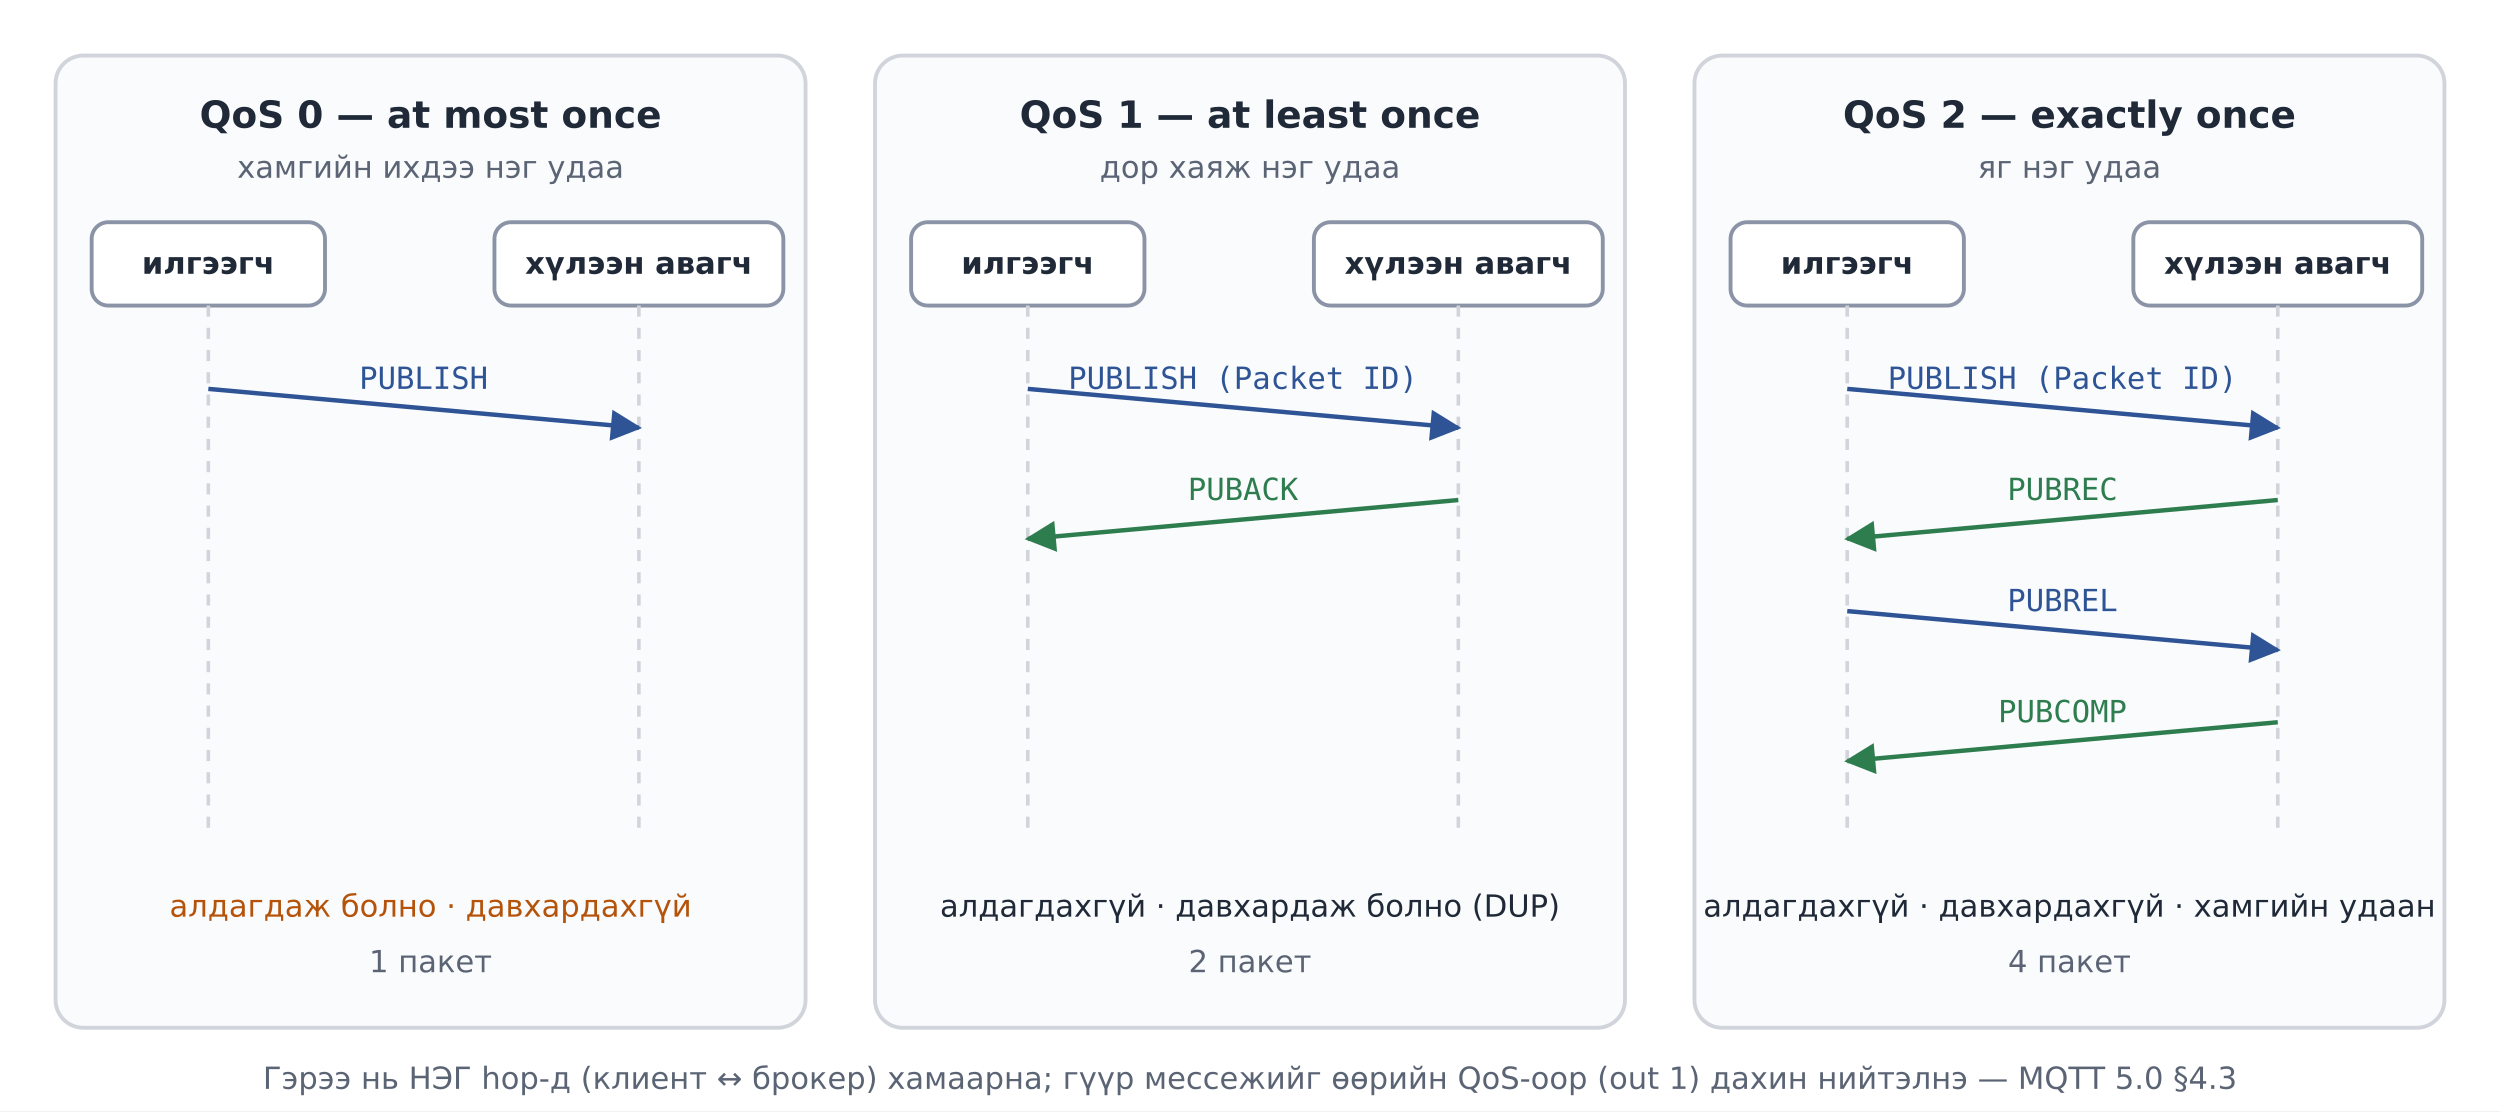
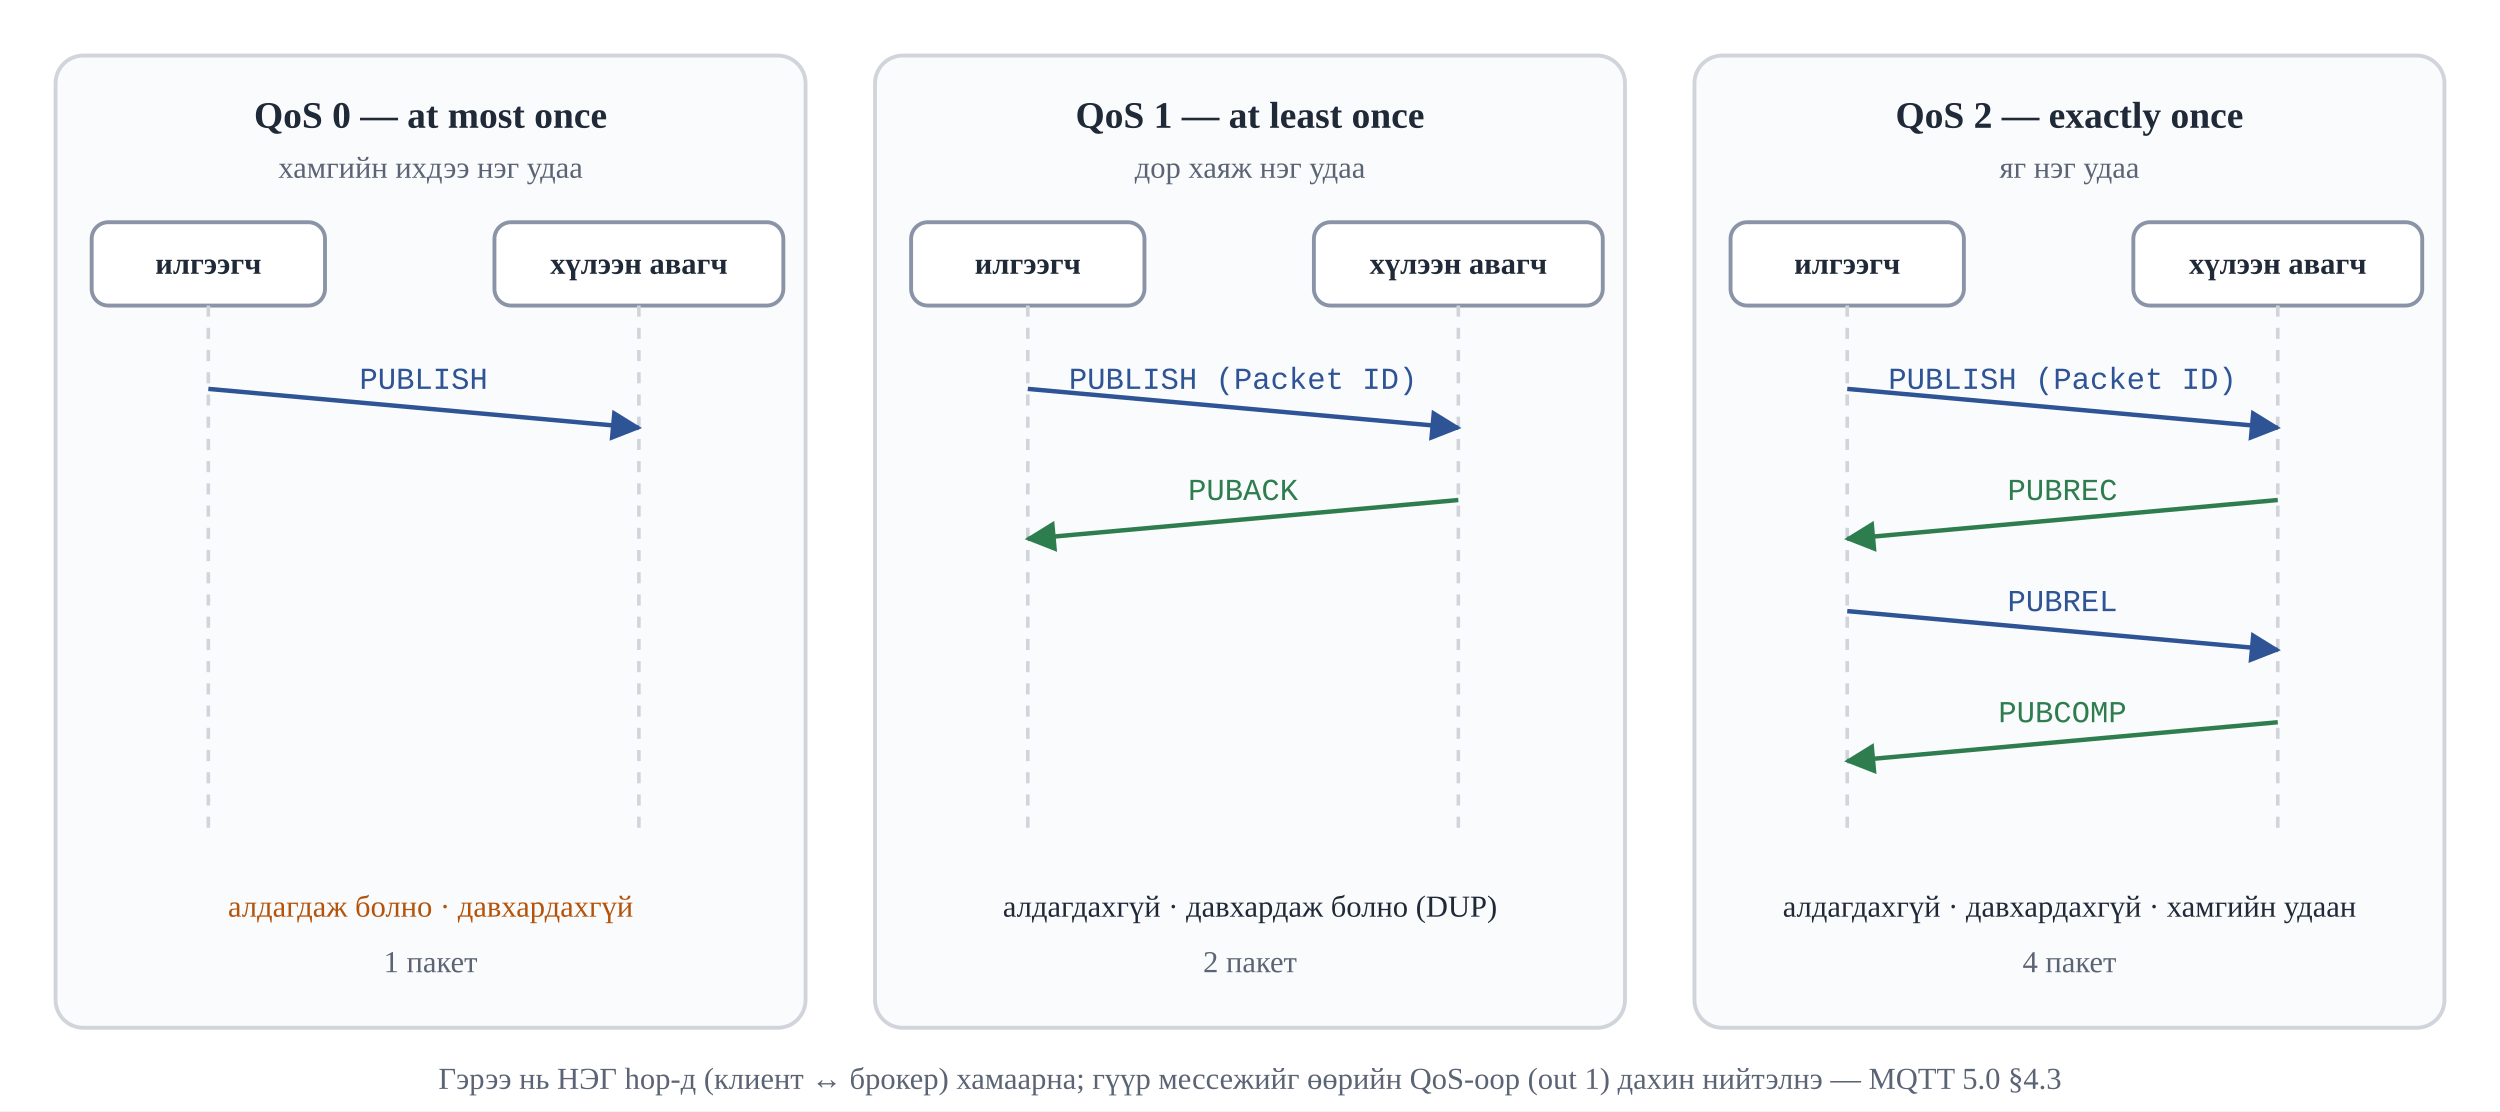
- <svg xmlns="http://www.w3.org/2000/svg" width="900" height="400" viewBox="0 0 900 400" font-family="DejaVu Sans, Arial, sans-serif">
+ <svg xmlns="http://www.w3.org/2000/svg" width="900" height="400" viewBox="0 0 900 400" font-family="Liberation Serif, Times New Roman, Times, serif">
  <defs>
    <marker id="a2E5496" viewBox="0 0 10 10" refX="9" refY="5" markerWidth="7" markerHeight="7" orient="auto-start-reverse">
      <path d="M0,0 L10,5 L0,10 z" fill="#2E5496" />
    </marker>
    <marker id="a2E7D4F" viewBox="0 0 10 10" refX="9" refY="5" markerWidth="7" markerHeight="7" orient="auto-start-reverse">
      <path d="M0,0 L10,5 L0,10 z" fill="#2E7D4F" />
    </marker>
  </defs>
  <rect width="100%" height="100%" fill="#FFFFFF" />
  <rect x="20" y="20" width="270" height="350" rx="10" fill="#FAFBFD" stroke="#D1D5DB" stroke-width="1.4" />
-   <text x="155.0" y="46" font-family="DejaVu Sans, Arial, sans-serif" font-size="13.5" fill="#1F2937" text-anchor="middle" font-weight="bold">QoS 0 — at most once</text>
-   <text x="155.0" y="64" font-family="DejaVu Sans, Arial, sans-serif" font-size="11" fill="#5B6474" text-anchor="middle" font-weight="normal">хамгийн ихдээ нэг удаа</text>
+   <text x="155.0" y="46" font-family="Liberation Serif, Times New Roman, Times, serif" font-size="13.5" fill="#1F2937" text-anchor="middle" font-weight="bold">QoS 0 — at most once</text>
+   <text x="155.0" y="64" font-family="Liberation Serif, Times New Roman, Times, serif" font-size="11" fill="#5B6474" text-anchor="middle" font-weight="normal">хамгийн ихдээ нэг удаа</text>
  <rect x="33" y="80" width="84" height="30" rx="6" fill="#FFFFFF" stroke="#8A94A6" stroke-width="1.4" />
-   <text x="75.0" y="98.575" font-family="DejaVu Sans, Arial, sans-serif" font-size="11" fill="#1F2937" text-anchor="middle" font-weight="bold">илгээгч</text>
+   <text x="75.0" y="98.575" font-family="Liberation Serif, Times New Roman, Times, serif" font-size="11" fill="#1F2937" text-anchor="middle" font-weight="bold">илгээгч</text>
  <rect x="178" y="80" width="104" height="30" rx="6" fill="#FFFFFF" stroke="#8A94A6" stroke-width="1.4" />
-   <text x="230.0" y="98.575" font-family="DejaVu Sans, Arial, sans-serif" font-size="11" fill="#1F2937" text-anchor="middle" font-weight="bold">хүлээн авагч</text>
+   <text x="230.0" y="98.575" font-family="Liberation Serif, Times New Roman, Times, serif" font-size="11" fill="#1F2937" text-anchor="middle" font-weight="bold">хүлээн авагч</text>
  <line x1="75" y1="110" x2="75" y2="300" stroke="#D1D5DB" stroke-width="1.3" stroke-dasharray="4 4" />
  <line x1="230" y1="110" x2="230" y2="300" stroke="#D1D5DB" stroke-width="1.3" stroke-dasharray="4 4" />
  <line x1="75" y1="140" x2="230" y2="154" stroke="#2E5496" stroke-width="1.6" marker-end="url(#a2E5496)" />
-   <text x="152.5" y="140.0" font-family="DejaVu Sans Mono, monospace" font-size="11" fill="#2E5496" text-anchor="middle" font-weight="normal">PUBLISH</text>
-   <text x="155.0" y="330" font-family="DejaVu Sans, Arial, sans-serif" font-size="11" fill="#B45309" text-anchor="middle" font-weight="normal">алдагдаж болно · давхардахгүй</text>
-   <text x="155.0" y="350" font-family="DejaVu Sans, Arial, sans-serif" font-size="11" fill="#5B6474" text-anchor="middle" font-weight="normal">1 пакет</text>
+   <text x="152.5" y="140.0" font-family="Liberation Mono, Courier New, monospace" font-size="11" fill="#2E5496" text-anchor="middle" font-weight="normal">PUBLISH</text>
+   <text x="155.0" y="330" font-family="Liberation Serif, Times New Roman, Times, serif" font-size="11" fill="#B45309" text-anchor="middle" font-weight="normal">алдагдаж болно · давхардахгүй</text>
+   <text x="155.0" y="350" font-family="Liberation Serif, Times New Roman, Times, serif" font-size="11" fill="#5B6474" text-anchor="middle" font-weight="normal">1 пакет</text>
  <rect x="315" y="20" width="270" height="350" rx="10" fill="#FAFBFD" stroke="#D1D5DB" stroke-width="1.4" />
-   <text x="450.0" y="46" font-family="DejaVu Sans, Arial, sans-serif" font-size="13.5" fill="#1F2937" text-anchor="middle" font-weight="bold">QoS 1 — at least once</text>
-   <text x="450.0" y="64" font-family="DejaVu Sans, Arial, sans-serif" font-size="11" fill="#5B6474" text-anchor="middle" font-weight="normal">дор хаяж нэг удаа</text>
+   <text x="450.0" y="46" font-family="Liberation Serif, Times New Roman, Times, serif" font-size="13.5" fill="#1F2937" text-anchor="middle" font-weight="bold">QoS 1 — at least once</text>
+   <text x="450.0" y="64" font-family="Liberation Serif, Times New Roman, Times, serif" font-size="11" fill="#5B6474" text-anchor="middle" font-weight="normal">дор хаяж нэг удаа</text>
  <rect x="328" y="80" width="84" height="30" rx="6" fill="#FFFFFF" stroke="#8A94A6" stroke-width="1.4" />
-   <text x="370.0" y="98.575" font-family="DejaVu Sans, Arial, sans-serif" font-size="11" fill="#1F2937" text-anchor="middle" font-weight="bold">илгээгч</text>
+   <text x="370.0" y="98.575" font-family="Liberation Serif, Times New Roman, Times, serif" font-size="11" fill="#1F2937" text-anchor="middle" font-weight="bold">илгээгч</text>
  <rect x="473" y="80" width="104" height="30" rx="6" fill="#FFFFFF" stroke="#8A94A6" stroke-width="1.4" />
-   <text x="525.0" y="98.575" font-family="DejaVu Sans, Arial, sans-serif" font-size="11" fill="#1F2937" text-anchor="middle" font-weight="bold">хүлээн авагч</text>
+   <text x="525.0" y="98.575" font-family="Liberation Serif, Times New Roman, Times, serif" font-size="11" fill="#1F2937" text-anchor="middle" font-weight="bold">хүлээн авагч</text>
  <line x1="370" y1="110" x2="370" y2="300" stroke="#D1D5DB" stroke-width="1.3" stroke-dasharray="4 4" />
  <line x1="525" y1="110" x2="525" y2="300" stroke="#D1D5DB" stroke-width="1.3" stroke-dasharray="4 4" />
  <line x1="370" y1="140" x2="525" y2="154" stroke="#2E5496" stroke-width="1.6" marker-end="url(#a2E5496)" />
-   <text x="447.5" y="140.0" font-family="DejaVu Sans Mono, monospace" font-size="11" fill="#2E5496" text-anchor="middle" font-weight="normal">PUBLISH (Packet ID)</text>
+   <text x="447.5" y="140.0" font-family="Liberation Mono, Courier New, monospace" font-size="11" fill="#2E5496" text-anchor="middle" font-weight="normal">PUBLISH (Packet ID)</text>
  <line x1="525" y1="180" x2="370" y2="194" stroke="#2E7D4F" stroke-width="1.6" marker-end="url(#a2E7D4F)" />
-   <text x="447.5" y="180.0" font-family="DejaVu Sans Mono, monospace" font-size="11" fill="#2E7D4F" text-anchor="middle" font-weight="normal">PUBACK</text>
-   <text x="450.0" y="330" font-family="DejaVu Sans, Arial, sans-serif" font-size="11" fill="#1F2937" text-anchor="middle" font-weight="normal">алдагдахгүй · давхардаж болно (DUP)</text>
-   <text x="450.0" y="350" font-family="DejaVu Sans, Arial, sans-serif" font-size="11" fill="#5B6474" text-anchor="middle" font-weight="normal">2 пакет</text>
+   <text x="447.5" y="180.0" font-family="Liberation Mono, Courier New, monospace" font-size="11" fill="#2E7D4F" text-anchor="middle" font-weight="normal">PUBACK</text>
+   <text x="450.0" y="330" font-family="Liberation Serif, Times New Roman, Times, serif" font-size="11" fill="#1F2937" text-anchor="middle" font-weight="normal">алдагдахгүй · давхардаж болно (DUP)</text>
+   <text x="450.0" y="350" font-family="Liberation Serif, Times New Roman, Times, serif" font-size="11" fill="#5B6474" text-anchor="middle" font-weight="normal">2 пакет</text>
  <rect x="610" y="20" width="270" height="350" rx="10" fill="#FAFBFD" stroke="#D1D5DB" stroke-width="1.4" />
-   <text x="745.0" y="46" font-family="DejaVu Sans, Arial, sans-serif" font-size="13.5" fill="#1F2937" text-anchor="middle" font-weight="bold">QoS 2 — exactly once</text>
-   <text x="745.0" y="64" font-family="DejaVu Sans, Arial, sans-serif" font-size="11" fill="#5B6474" text-anchor="middle" font-weight="normal">яг нэг удаа</text>
+   <text x="745.0" y="46" font-family="Liberation Serif, Times New Roman, Times, serif" font-size="13.5" fill="#1F2937" text-anchor="middle" font-weight="bold">QoS 2 — exactly once</text>
+   <text x="745.0" y="64" font-family="Liberation Serif, Times New Roman, Times, serif" font-size="11" fill="#5B6474" text-anchor="middle" font-weight="normal">яг нэг удаа</text>
  <rect x="623" y="80" width="84" height="30" rx="6" fill="#FFFFFF" stroke="#8A94A6" stroke-width="1.4" />
-   <text x="665.0" y="98.575" font-family="DejaVu Sans, Arial, sans-serif" font-size="11" fill="#1F2937" text-anchor="middle" font-weight="bold">илгээгч</text>
+   <text x="665.0" y="98.575" font-family="Liberation Serif, Times New Roman, Times, serif" font-size="11" fill="#1F2937" text-anchor="middle" font-weight="bold">илгээгч</text>
  <rect x="768" y="80" width="104" height="30" rx="6" fill="#FFFFFF" stroke="#8A94A6" stroke-width="1.4" />
-   <text x="820.0" y="98.575" font-family="DejaVu Sans, Arial, sans-serif" font-size="11" fill="#1F2937" text-anchor="middle" font-weight="bold">хүлээн авагч</text>
+   <text x="820.0" y="98.575" font-family="Liberation Serif, Times New Roman, Times, serif" font-size="11" fill="#1F2937" text-anchor="middle" font-weight="bold">хүлээн авагч</text>
  <line x1="665" y1="110" x2="665" y2="300" stroke="#D1D5DB" stroke-width="1.3" stroke-dasharray="4 4" />
  <line x1="820" y1="110" x2="820" y2="300" stroke="#D1D5DB" stroke-width="1.3" stroke-dasharray="4 4" />
  <line x1="665" y1="140" x2="820" y2="154" stroke="#2E5496" stroke-width="1.6" marker-end="url(#a2E5496)" />
-   <text x="742.5" y="140.0" font-family="DejaVu Sans Mono, monospace" font-size="11" fill="#2E5496" text-anchor="middle" font-weight="normal">PUBLISH (Packet ID)</text>
+   <text x="742.5" y="140.0" font-family="Liberation Mono, Courier New, monospace" font-size="11" fill="#2E5496" text-anchor="middle" font-weight="normal">PUBLISH (Packet ID)</text>
  <line x1="820" y1="180" x2="665" y2="194" stroke="#2E7D4F" stroke-width="1.6" marker-end="url(#a2E7D4F)" />
-   <text x="742.5" y="180.0" font-family="DejaVu Sans Mono, monospace" font-size="11" fill="#2E7D4F" text-anchor="middle" font-weight="normal">PUBREC</text>
+   <text x="742.5" y="180.0" font-family="Liberation Mono, Courier New, monospace" font-size="11" fill="#2E7D4F" text-anchor="middle" font-weight="normal">PUBREC</text>
  <line x1="665" y1="220" x2="820" y2="234" stroke="#2E5496" stroke-width="1.6" marker-end="url(#a2E5496)" />
-   <text x="742.5" y="220.0" font-family="DejaVu Sans Mono, monospace" font-size="11" fill="#2E5496" text-anchor="middle" font-weight="normal">PUBREL</text>
+   <text x="742.5" y="220.0" font-family="Liberation Mono, Courier New, monospace" font-size="11" fill="#2E5496" text-anchor="middle" font-weight="normal">PUBREL</text>
  <line x1="820" y1="260" x2="665" y2="274" stroke="#2E7D4F" stroke-width="1.6" marker-end="url(#a2E7D4F)" />
-   <text x="742.5" y="260.0" font-family="DejaVu Sans Mono, monospace" font-size="11" fill="#2E7D4F" text-anchor="middle" font-weight="normal">PUBCOMP</text>
-   <text x="745.0" y="330" font-family="DejaVu Sans, Arial, sans-serif" font-size="11" fill="#1F2937" text-anchor="middle" font-weight="normal">алдагдахгүй · давхардахгүй · хамгийн удаан</text>
-   <text x="745.0" y="350" font-family="DejaVu Sans, Arial, sans-serif" font-size="11" fill="#5B6474" text-anchor="middle" font-weight="normal">4 пакет</text>
-   <text x="450" y="392" font-family="DejaVu Sans, Arial, sans-serif" font-size="11" fill="#5B6474" text-anchor="middle" font-weight="normal">Гэрээ нь НЭГ hop-д (клиент ↔ брокер) хамаарна; гүүр мессежийг өөрийн QoS-оор (out 1) дахин нийтэлнэ — MQTT 5.0 §4.3</text>
+   <text x="742.5" y="260.0" font-family="Liberation Mono, Courier New, monospace" font-size="11" fill="#2E7D4F" text-anchor="middle" font-weight="normal">PUBCOMP</text>
+   <text x="745.0" y="330" font-family="Liberation Serif, Times New Roman, Times, serif" font-size="11" fill="#1F2937" text-anchor="middle" font-weight="normal">алдагдахгүй · давхардахгүй · хамгийн удаан</text>
+   <text x="745.0" y="350" font-family="Liberation Serif, Times New Roman, Times, serif" font-size="11" fill="#5B6474" text-anchor="middle" font-weight="normal">4 пакет</text>
+   <text x="450" y="392" font-family="Liberation Serif, Times New Roman, Times, serif" font-size="11" fill="#5B6474" text-anchor="middle" font-weight="normal">Гэрээ нь НЭГ hop-д (клиент ↔ брокер) хамаарна; гүүр мессежийг өөрийн QoS-оор (out 1) дахин нийтэлнэ — MQTT 5.0 §4.3</text>
</svg>
